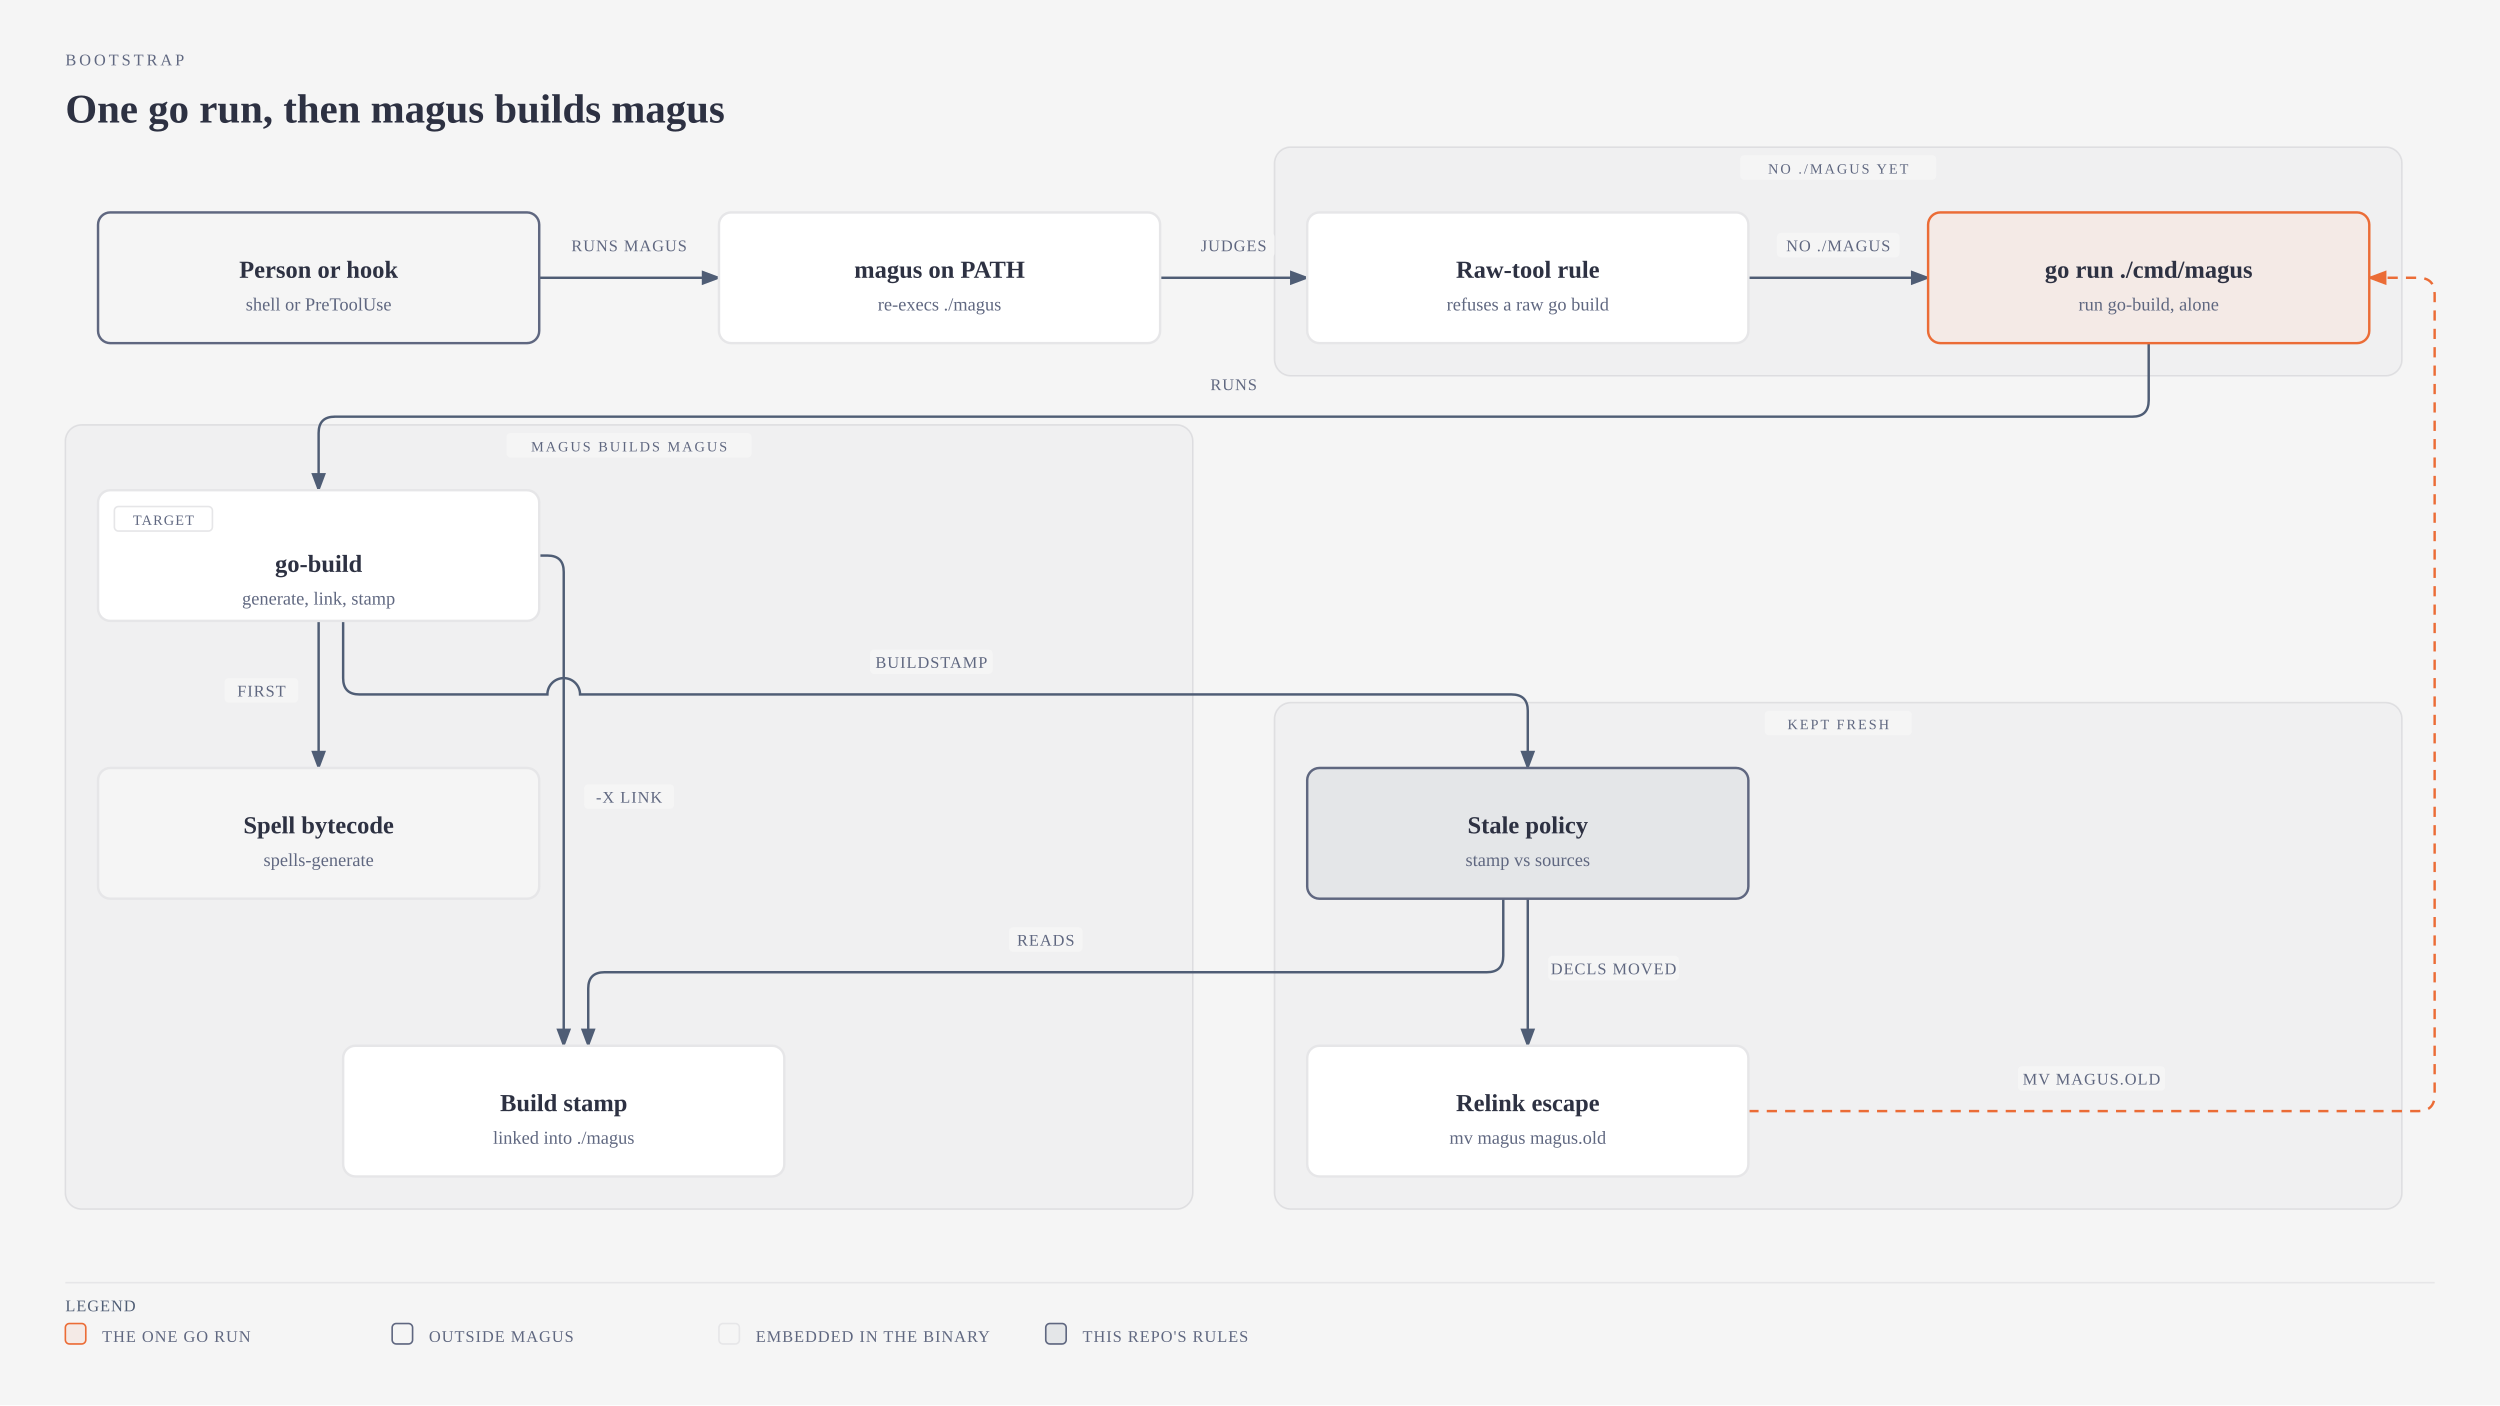
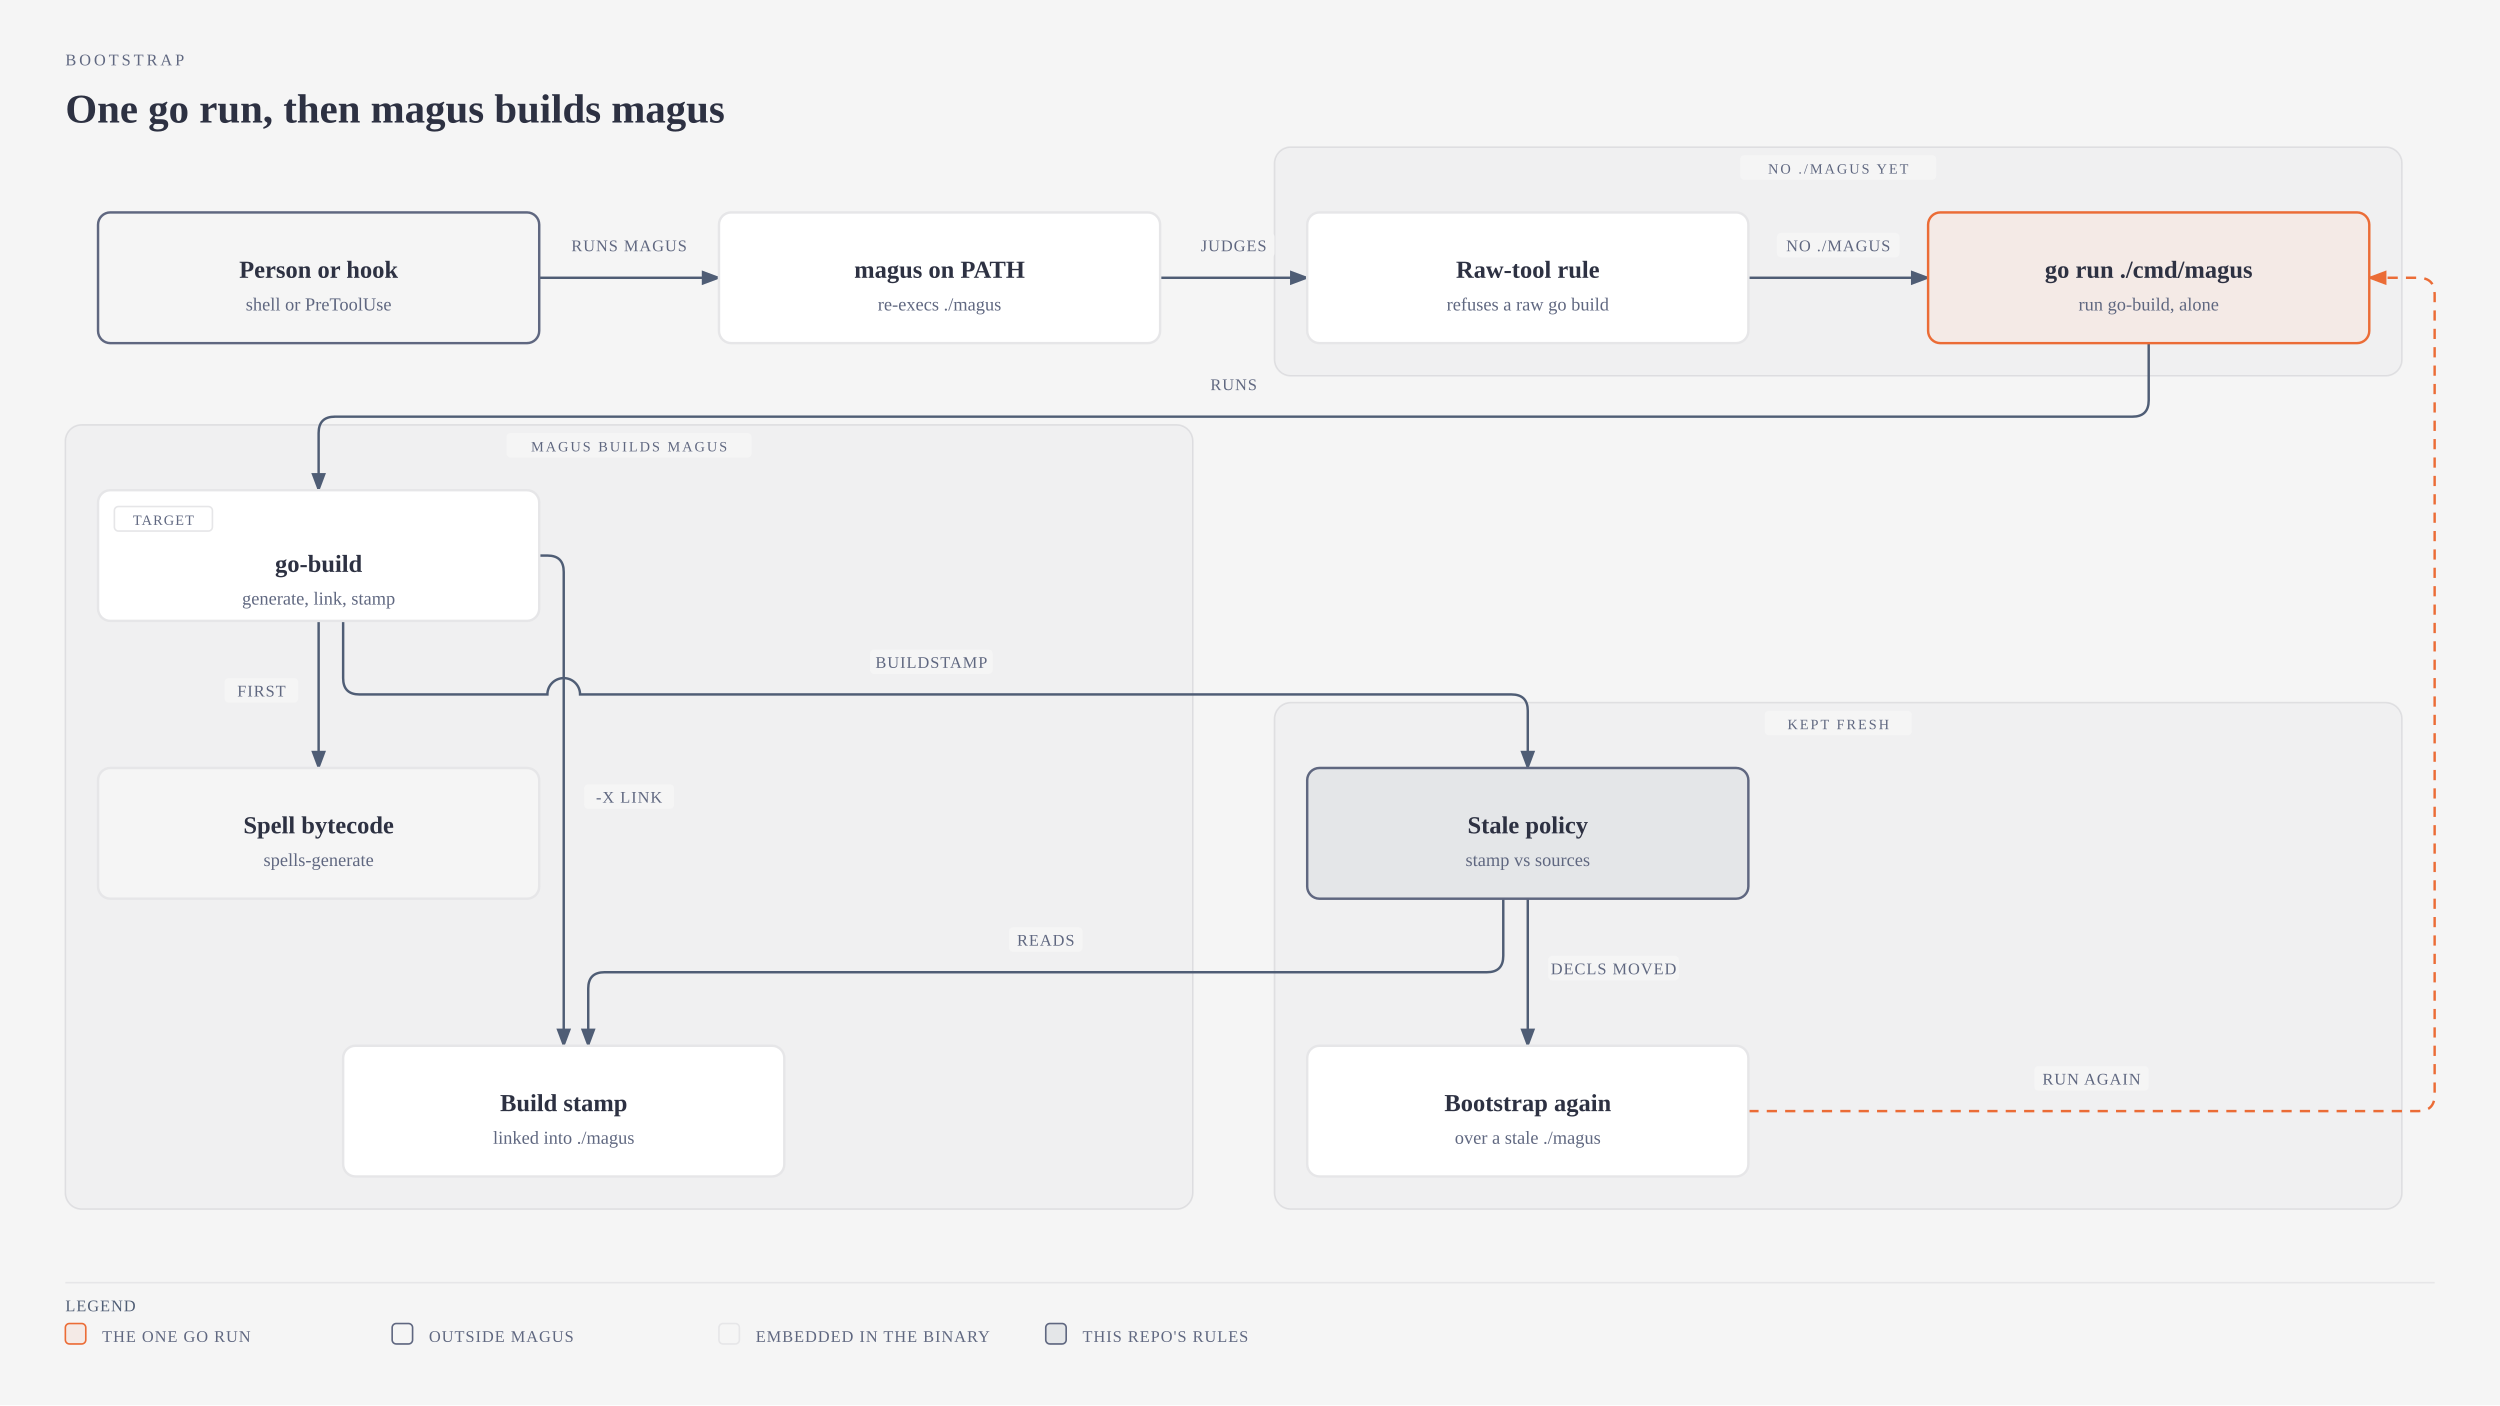
<svg xmlns="http://www.w3.org/2000/svg" viewBox="0 0 1224 688" width="1224" height="688" role="img" aria-labelledby="bootstrap-title bootstrap-desc" class="magus-diagram">
  <defs>
    <marker id="bootstrap-arrow-default" markerWidth="8" markerHeight="6" refX="7" refY="3" orient="auto">
      <polygon points="0 0, 8 3, 0 6" fill="var(--magus-diagram-muted, #4f5d75)" />
    </marker>
    <marker id="bootstrap-arrow-accent" markerWidth="8" markerHeight="6" refX="7" refY="3" orient="auto">
      <polygon points="0 0, 8 3, 0 6" fill="var(--magus-diagram-accent, #eb6c36)" />
    </marker>
    <marker id="bootstrap-arrow-link" markerWidth="8" markerHeight="6" refX="7" refY="3" orient="auto">
      <polygon points="0 0, 8 3, 0 6" fill="var(--magus-diagram-link, #2e5aa8)" />
    </marker>
  </defs>
  <rect width="100%" height="100%" fill="var(--magus-diagram-paper, #f5f5f5)" />
  <text x="32" y="32" fill="var(--magus-diagram-soft, #5f6780)" font-size="8" font-family="var(--pico-font-family-monospace, monospace)" style="font-variant-ligatures:none" letter-spacing="0.18em">BOOTSTRAP</text>
  <text x="32" y="60" fill="var(--magus-diagram-ink, #2d3142)" font-size="20" font-weight="600" font-family="var(--pico-font-family, sans-serif)">One go run, then magus builds magus</text>
  <g transform="translate(0,40)">
    <rect x="624" y="32" width="552" height="112" rx="8" fill="var(--magus-diagram-ink, #2d3142)" fill-opacity="0.02" stroke="var(--magus-diagram-ink, #2d3142)" stroke-opacity="0.1" stroke-width="0.8" />
    <rect x="852" y="36" width="96" height="12" rx="2" fill="var(--magus-diagram-paper, #f5f5f5)" />
    <text x="900" y="45" fill="var(--magus-diagram-soft, #5f6780)" font-size="7" font-family="var(--pico-font-family-monospace, monospace)" style="font-variant-ligatures:none" text-anchor="middle" letter-spacing="0.14em">NO ./MAGUS YET</text>
    <rect x="32" y="168" width="552" height="384" rx="8" fill="var(--magus-diagram-ink, #2d3142)" fill-opacity="0.02" stroke="var(--magus-diagram-ink, #2d3142)" stroke-opacity="0.1" stroke-width="0.8" />
    <rect x="248" y="172" width="120" height="12" rx="2" fill="var(--magus-diagram-paper, #f5f5f5)" />
    <text x="308" y="181" fill="var(--magus-diagram-soft, #5f6780)" font-size="7" font-family="var(--pico-font-family-monospace, monospace)" style="font-variant-ligatures:none" text-anchor="middle" letter-spacing="0.14em">MAGUS BUILDS MAGUS</text>
    <rect x="624" y="304" width="552" height="248" rx="8" fill="var(--magus-diagram-ink, #2d3142)" fill-opacity="0.02" stroke="var(--magus-diagram-ink, #2d3142)" stroke-opacity="0.1" stroke-width="0.8" />
    <rect x="864" y="308" width="72" height="12" rx="2" fill="var(--magus-diagram-paper, #f5f5f5)" />
    <text x="900" y="317" fill="var(--magus-diagram-soft, #5f6780)" font-size="7" font-family="var(--pico-font-family-monospace, monospace)" style="font-variant-ligatures:none" text-anchor="middle" letter-spacing="0.14em">KEPT FRESH</text>
    <path data-edge="external:Person or hook-&gt;cmd/magus" id="bootstrap-edge-external_3aPerson_20or_20hook-cmd_2fmagus" d="M 264 96 L 352 96" fill="none" stroke="var(--magus-diagram-muted, #4f5d75)" stroke-width="1.2" marker-end="url(#bootstrap-arrow-default)" />
    <path data-edge="cmd/magus-&gt;internal/guard" id="bootstrap-edge-cmd_2fmagus-internal_2fguard" d="M 568 96 L 640 96" fill="none" stroke="var(--magus-diagram-muted, #4f5d75)" stroke-width="1.2" marker-end="url(#bootstrap-arrow-default)" />
    <path data-edge="internal/guard-&gt;external:go run ./cmd/magus" id="bootstrap-edge-internal_2fguard-external_3ago_20run_20_2e_2fcmd_2fmagus" d="M 856 96 L 944 96" fill="none" stroke="var(--magus-diagram-muted, #4f5d75)" stroke-width="1.2" marker-end="url(#bootstrap-arrow-default)" />
    <path data-edge="external:go run ./cmd/magus-&gt;external:go-build" id="bootstrap-edge-external_3ago_20run_20_2e_2fcmd_2fmagus-external_3ago-build" d="M 1052 128 L 1052 156 Q 1052 164 1044 164 L 164 164 Q 156 164 156 172 L 156 200" fill="none" stroke="var(--magus-diagram-muted, #4f5d75)" stroke-width="1.2" marker-end="url(#bootstrap-arrow-default)" />
    <path data-edge="external:go-build-&gt;external:Spell bytecode" id="bootstrap-edge-external_3ago-build-external_3aSpell_20bytecode" d="M 156 264 L 156 336" fill="none" stroke="var(--magus-diagram-muted, #4f5d75)" stroke-width="1.2" marker-end="url(#bootstrap-arrow-default)" />
    <path data-edge="external:go-build-&gt;internal/interp/bindings" id="bootstrap-edge-external_3ago-build-internal_2finterp_2fbindings" d="M 264 232 L 268 232 Q 276 232 276 240 L 276 472" fill="none" stroke="var(--magus-diagram-muted, #4f5d75)" stroke-width="1.2" marker-end="url(#bootstrap-arrow-default)" />
    <path data-edge="external:go-build-&gt;external:Stale policy" id="bootstrap-edge-external_3ago-build-external_3aStale_20policy" d="M 168 264 L 168 292 Q 168 300 176 300 L 268 300 A 8 8 0 0 1 284 300 L 740 300 Q 748 300 748 308 L 748 336" fill="none" stroke="var(--magus-diagram-muted, #4f5d75)" stroke-width="1.2" marker-end="url(#bootstrap-arrow-default)" />
    <path data-edge="external:Stale policy-&gt;internal/interp/bindings" id="bootstrap-edge-external_3aStale_20policy-internal_2finterp_2fbindings" d="M 736 400 L 736 428 Q 736 436 728 436 L 296 436 Q 288 436 288 444 L 288 472" fill="none" stroke="var(--magus-diagram-muted, #4f5d75)" stroke-width="1.2" marker-end="url(#bootstrap-arrow-default)" />
-     <path data-edge="external:Stale policy-&gt;external:Relink escape" id="bootstrap-edge-external_3aStale_20policy-external_3aRelink_20escape" d="M 748 400 L 748 472" fill="none" stroke="var(--magus-diagram-muted, #4f5d75)" stroke-width="1.2" marker-end="url(#bootstrap-arrow-default)" />
-     <path data-edge="external:Relink escape-&gt;external:go run ./cmd/magus" id="bootstrap-edge-external_3aRelink_20escape-external_3ago_20run_20_2e_2fcmd_2fmagus" d="M 856 504 L 1184 504 Q 1192 504 1192 496 L 1192 104 Q 1192 96 1184 96 L 1160 96" fill="none" stroke="var(--magus-diagram-accent, #eb6c36)" stroke-width="1.2" stroke-dasharray="5,4" marker-end="url(#bootstrap-arrow-accent)" />
+     <path data-edge="external:Stale policy-&gt;external:Bootstrap again" id="bootstrap-edge-external_3aStale_20policy-external_3aBootstrap_20again" d="M 748 400 L 748 472" fill="none" stroke="var(--magus-diagram-muted, #4f5d75)" stroke-width="1.2" marker-end="url(#bootstrap-arrow-default)" />
+     <path data-edge="external:Bootstrap again-&gt;external:go run ./cmd/magus" id="bootstrap-edge-external_3aBootstrap_20again-external_3ago_20run_20_2e_2fcmd_2fmagus" d="M 856 504 L 1184 504 Q 1192 504 1192 496 L 1192 104 Q 1192 96 1184 96 L 1160 96" fill="none" stroke="var(--magus-diagram-accent, #eb6c36)" stroke-width="1.2" stroke-dasharray="5,4" marker-end="url(#bootstrap-arrow-accent)" />
    <rect x="278" y="74" width="60" height="12" rx="2" fill="var(--magus-diagram-paper, #f5f5f5)" />
    <text x="308" y="83" fill="var(--magus-diagram-soft, #5f6780)" font-size="8" font-family="var(--pico-font-family-monospace, monospace)" style="font-variant-ligatures:none" text-anchor="middle" letter-spacing="0.06em">RUNS MAGUS</text>
    <rect x="584" y="74" width="40" height="12" rx="2" fill="var(--magus-diagram-paper, #f5f5f5)" />
    <text x="604" y="83" fill="var(--magus-diagram-soft, #5f6780)" font-size="8" font-family="var(--pico-font-family-monospace, monospace)" style="font-variant-ligatures:none" text-anchor="middle" letter-spacing="0.06em">JUDGES</text>
    <rect x="870" y="74" width="60" height="12" rx="2" fill="var(--magus-diagram-paper, #f5f5f5)" />
    <text x="900" y="83" fill="var(--magus-diagram-soft, #5f6780)" font-size="8" font-family="var(--pico-font-family-monospace, monospace)" style="font-variant-ligatures:none" text-anchor="middle" letter-spacing="0.06em">NO ./MAGUS</text>
    <rect x="588" y="142" width="32" height="12" rx="2" fill="var(--magus-diagram-paper, #f5f5f5)" />
    <text x="604" y="151" fill="var(--magus-diagram-soft, #5f6780)" font-size="8" font-family="var(--pico-font-family-monospace, monospace)" style="font-variant-ligatures:none" text-anchor="middle" letter-spacing="0.06em">RUNS</text>
    <rect x="110" y="292" width="36" height="12" rx="2" fill="var(--magus-diagram-paper, #f5f5f5)" />
    <text x="128" y="301" fill="var(--magus-diagram-soft, #5f6780)" font-size="8" font-family="var(--pico-font-family-monospace, monospace)" style="font-variant-ligatures:none" text-anchor="middle" letter-spacing="0.06em">FIRST</text>
    <rect x="286" y="344" width="44" height="12" rx="2" fill="var(--magus-diagram-paper, #f5f5f5)" />
    <text x="308" y="353" fill="var(--magus-diagram-soft, #5f6780)" font-size="8" font-family="var(--pico-font-family-monospace, monospace)" style="font-variant-ligatures:none" text-anchor="middle" letter-spacing="0.06em">-X LINK</text>
    <rect x="426" y="278" width="60" height="12" rx="2" fill="var(--magus-diagram-paper, #f5f5f5)" />
    <text x="456" y="287" fill="var(--magus-diagram-soft, #5f6780)" font-size="8" font-family="var(--pico-font-family-monospace, monospace)" style="font-variant-ligatures:none" text-anchor="middle" letter-spacing="0.06em">BUILDSTAMP</text>
    <rect x="494" y="414" width="36" height="12" rx="2" fill="var(--magus-diagram-paper, #f5f5f5)" />
    <text x="512" y="423" fill="var(--magus-diagram-soft, #5f6780)" font-size="8" font-family="var(--pico-font-family-monospace, monospace)" style="font-variant-ligatures:none" text-anchor="middle" letter-spacing="0.06em">READS</text>
    <rect x="758" y="428" width="64" height="12" rx="2" fill="var(--magus-diagram-paper, #f5f5f5)" />
    <text x="790" y="437" fill="var(--magus-diagram-soft, #5f6780)" font-size="8" font-family="var(--pico-font-family-monospace, monospace)" style="font-variant-ligatures:none" text-anchor="middle" letter-spacing="0.06em">DECLS MOVED</text>
-     <rect x="988" y="482" width="72" height="12" rx="2" fill="var(--magus-diagram-paper, #f5f5f5)" />
-     <text x="1024" y="491" fill="var(--magus-diagram-soft, #5f6780)" font-size="8" font-family="var(--pico-font-family-monospace, monospace)" style="font-variant-ligatures:none" text-anchor="middle" letter-spacing="0.06em">MV MAGUS.OLD</text>
+     <rect x="996" y="482" width="56" height="12" rx="2" fill="var(--magus-diagram-paper, #f5f5f5)" />
+     <text x="1024" y="491" fill="var(--magus-diagram-soft, #5f6780)" font-size="8" font-family="var(--pico-font-family-monospace, monospace)" style="font-variant-ligatures:none" text-anchor="middle" letter-spacing="0.06em">RUN AGAIN</text>
    <g data-node="external:Person or hook">
      <rect x="48" y="64" width="216" height="64" rx="6" fill="var(--magus-diagram-paper, #f5f5f5)" />
      <rect x="48" y="64" width="216" height="64" rx="6" fill="var(--magus-diagram-paper, #f5f5f5)" stroke="var(--magus-diagram-soft, #5f6780)" stroke-width="1.2" />
      <text x="156" y="96" fill="var(--magus-diagram-ink, #2d3142)" font-size="12" font-weight="600" font-family="var(--pico-font-family, sans-serif)" text-anchor="middle">Person or hook</text>
      <text x="156" y="112" fill="var(--magus-diagram-soft, #5f6780)" font-size="9" font-family="var(--pico-font-family-monospace, monospace)" style="font-variant-ligatures:none" text-anchor="middle">shell or PreToolUse</text>
    </g>
    <g data-node="cmd/magus" data-anchor="cmd/magus">
      <rect x="352" y="64" width="216" height="64" rx="6" fill="var(--magus-diagram-paper, #f5f5f5)" />
      <rect x="352" y="64" width="216" height="64" rx="6" fill="var(--magus-diagram-fill, #ffffff)" stroke="var(--magus-diagram-rule, #e6e6e8)" stroke-width="1.2" />
      <text x="460" y="96" fill="var(--magus-diagram-ink, #2d3142)" font-size="12" font-weight="600" font-family="var(--pico-font-family, sans-serif)" text-anchor="middle">magus on PATH</text>
      <text x="460" y="112" fill="var(--magus-diagram-soft, #5f6780)" font-size="9" font-family="var(--pico-font-family-monospace, monospace)" style="font-variant-ligatures:none" text-anchor="middle">re-execs ./magus</text>
    </g>
    <g data-node="internal/guard" data-anchor="internal/guard">
      <rect x="640" y="64" width="216" height="64" rx="6" fill="var(--magus-diagram-paper, #f5f5f5)" />
      <rect x="640" y="64" width="216" height="64" rx="6" fill="var(--magus-diagram-fill, #ffffff)" stroke="var(--magus-diagram-rule, #e6e6e8)" stroke-width="1.2" />
      <text x="748" y="96" fill="var(--magus-diagram-ink, #2d3142)" font-size="12" font-weight="600" font-family="var(--pico-font-family, sans-serif)" text-anchor="middle">Raw-tool rule</text>
      <text x="748" y="112" fill="var(--magus-diagram-soft, #5f6780)" font-size="9" font-family="var(--pico-font-family-monospace, monospace)" style="font-variant-ligatures:none" text-anchor="middle">refuses a raw go build</text>
    </g>
    <g data-node="external:go run ./cmd/magus">
      <rect x="944" y="64" width="216" height="64" rx="6" fill="var(--magus-diagram-paper, #f5f5f5)" />
      <rect x="944" y="64" width="216" height="64" rx="6" fill="var(--magus-diagram-accent-tint, #f4eae6)" stroke="var(--magus-diagram-accent, #eb6c36)" stroke-width="1.2" />
      <text x="1052" y="96" fill="var(--magus-diagram-ink, #2d3142)" font-size="12" font-weight="600" font-family="var(--pico-font-family, sans-serif)" text-anchor="middle">go run ./cmd/magus</text>
      <text x="1052" y="112" fill="var(--magus-diagram-soft, #5f6780)" font-size="9" font-family="var(--pico-font-family-monospace, monospace)" style="font-variant-ligatures:none" text-anchor="middle">run go-build, alone</text>
    </g>
    <g data-node="external:go-build">
      <rect x="48" y="200" width="216" height="64" rx="6" fill="var(--magus-diagram-paper, #f5f5f5)" />
      <rect x="48" y="200" width="216" height="64" rx="6" fill="var(--magus-diagram-fill, #ffffff)" stroke="var(--magus-diagram-rule, #e6e6e8)" stroke-width="1.2" />
      <rect x="56" y="208" width="48" height="12" rx="2" fill="none" stroke="var(--magus-diagram-rule, #e6e6e8)" stroke-width="0.8" />
      <text x="80" y="217" fill="var(--magus-diagram-soft, #5f6780)" font-size="7" font-family="var(--pico-font-family-monospace, monospace)" style="font-variant-ligatures:none" text-anchor="middle" letter-spacing="0.08em">TARGET</text>
      <text x="156" y="240" fill="var(--magus-diagram-ink, #2d3142)" font-size="12" font-weight="600" font-family="var(--pico-font-family, sans-serif)" text-anchor="middle">go-build</text>
      <text x="156" y="256" fill="var(--magus-diagram-soft, #5f6780)" font-size="9" font-family="var(--pico-font-family-monospace, monospace)" style="font-variant-ligatures:none" text-anchor="middle">generate, link, stamp</text>
    </g>
    <g data-node="external:Spell bytecode">
      <rect x="48" y="336" width="216" height="64" rx="6" fill="var(--magus-diagram-paper, #f5f5f5)" />
      <rect x="48" y="336" width="216" height="64" rx="6" fill="var(--magus-diagram-paper, #f5f5f5)" stroke="var(--magus-diagram-rule, #e6e6e8)" stroke-width="1.2" />
      <text x="156" y="368" fill="var(--magus-diagram-ink, #2d3142)" font-size="12" font-weight="600" font-family="var(--pico-font-family, sans-serif)" text-anchor="middle">Spell bytecode</text>
      <text x="156" y="384" fill="var(--magus-diagram-soft, #5f6780)" font-size="9" font-family="var(--pico-font-family-monospace, monospace)" style="font-variant-ligatures:none" text-anchor="middle">spells-generate</text>
    </g>
    <g data-node="internal/interp/bindings" data-anchor="internal/interp/bindings">
      <rect x="168" y="472" width="216" height="64" rx="6" fill="var(--magus-diagram-paper, #f5f5f5)" />
      <rect x="168" y="472" width="216" height="64" rx="6" fill="var(--magus-diagram-fill, #ffffff)" stroke="var(--magus-diagram-rule, #e6e6e8)" stroke-width="1.2" />
      <text x="276" y="504" fill="var(--magus-diagram-ink, #2d3142)" font-size="12" font-weight="600" font-family="var(--pico-font-family, sans-serif)" text-anchor="middle">Build stamp</text>
      <text x="276" y="520" fill="var(--magus-diagram-soft, #5f6780)" font-size="9" font-family="var(--pico-font-family-monospace, monospace)" style="font-variant-ligatures:none" text-anchor="middle">linked into ./magus</text>
    </g>
    <g data-node="external:Stale policy">
      <rect x="640" y="336" width="216" height="64" rx="6" fill="var(--magus-diagram-paper, #f5f5f5)" />
      <rect x="640" y="336" width="216" height="64" rx="6" fill="var(--magus-diagram-muted, #4f5d75)" fill-opacity="0.1" stroke="var(--magus-diagram-soft, #5f6780)" stroke-width="1.2" />
      <text x="748" y="368" fill="var(--magus-diagram-ink, #2d3142)" font-size="12" font-weight="600" font-family="var(--pico-font-family, sans-serif)" text-anchor="middle">Stale policy</text>
      <text x="748" y="384" fill="var(--magus-diagram-soft, #5f6780)" font-size="9" font-family="var(--pico-font-family-monospace, monospace)" style="font-variant-ligatures:none" text-anchor="middle">stamp vs sources</text>
    </g>
-     <g data-node="external:Relink escape">
+     <g data-node="external:Bootstrap again">
      <rect x="640" y="472" width="216" height="64" rx="6" fill="var(--magus-diagram-paper, #f5f5f5)" />
      <rect x="640" y="472" width="216" height="64" rx="6" fill="var(--magus-diagram-fill, #ffffff)" stroke="var(--magus-diagram-rule, #e6e6e8)" stroke-width="1.2" />
-       <text x="748" y="504" fill="var(--magus-diagram-ink, #2d3142)" font-size="12" font-weight="600" font-family="var(--pico-font-family, sans-serif)" text-anchor="middle">Relink escape</text>
-       <text x="748" y="520" fill="var(--magus-diagram-soft, #5f6780)" font-size="9" font-family="var(--pico-font-family-monospace, monospace)" style="font-variant-ligatures:none" text-anchor="middle">mv magus magus.old</text>
+       <text x="748" y="504" fill="var(--magus-diagram-ink, #2d3142)" font-size="12" font-weight="600" font-family="var(--pico-font-family, sans-serif)" text-anchor="middle">Bootstrap again</text>
+       <text x="748" y="520" fill="var(--magus-diagram-soft, #5f6780)" font-size="9" font-family="var(--pico-font-family-monospace, monospace)" style="font-variant-ligatures:none" text-anchor="middle">over a stale ./magus</text>
    </g>
    <line x1="32" y1="588" x2="1192" y2="588" stroke="var(--magus-diagram-rule, #e6e6e8)" stroke-width="0.8" />
    <text x="32" y="602" fill="var(--magus-diagram-muted, #4f5d75)" font-size="8" font-family="var(--pico-font-family-monospace, monospace)" style="font-variant-ligatures:none" letter-spacing="0.06em">LEGEND</text>
    <rect x="32" y="608" width="10" height="10" rx="2" fill="var(--magus-diagram-accent-tint, #f4eae6)" stroke="var(--magus-diagram-accent, #eb6c36)" stroke-width="0.8" />
    <text x="50" y="617" fill="var(--magus-diagram-soft, #5f6780)" font-size="8" font-family="var(--pico-font-family-monospace, monospace)" style="font-variant-ligatures:none" letter-spacing="0.06em">THE ONE GO RUN</text>
    <rect x="192" y="608" width="10" height="10" rx="2" fill="var(--magus-diagram-paper, #f5f5f5)" stroke="var(--magus-diagram-soft, #5f6780)" stroke-width="0.8" />
    <text x="210" y="617" fill="var(--magus-diagram-soft, #5f6780)" font-size="8" font-family="var(--pico-font-family-monospace, monospace)" style="font-variant-ligatures:none" letter-spacing="0.06em">OUTSIDE MAGUS</text>
    <rect x="352" y="608" width="10" height="10" rx="2" fill="var(--magus-diagram-paper, #f5f5f5)" stroke="var(--magus-diagram-rule, #e6e6e8)" stroke-width="0.8" />
    <text x="370" y="617" fill="var(--magus-diagram-soft, #5f6780)" font-size="8" font-family="var(--pico-font-family-monospace, monospace)" style="font-variant-ligatures:none" letter-spacing="0.06em">EMBEDDED IN THE BINARY</text>
    <rect x="512" y="608" width="10" height="10" rx="2" fill="var(--magus-diagram-muted, #4f5d75)" fill-opacity="0.1" stroke="var(--magus-diagram-soft, #5f6780)" stroke-width="0.8" />
    <text x="530" y="617" fill="var(--magus-diagram-soft, #5f6780)" font-size="8" font-family="var(--pico-font-family-monospace, monospace)" style="font-variant-ligatures:none" letter-spacing="0.06em">THIS REPO'S RULES</text>
  </g>
</svg>
